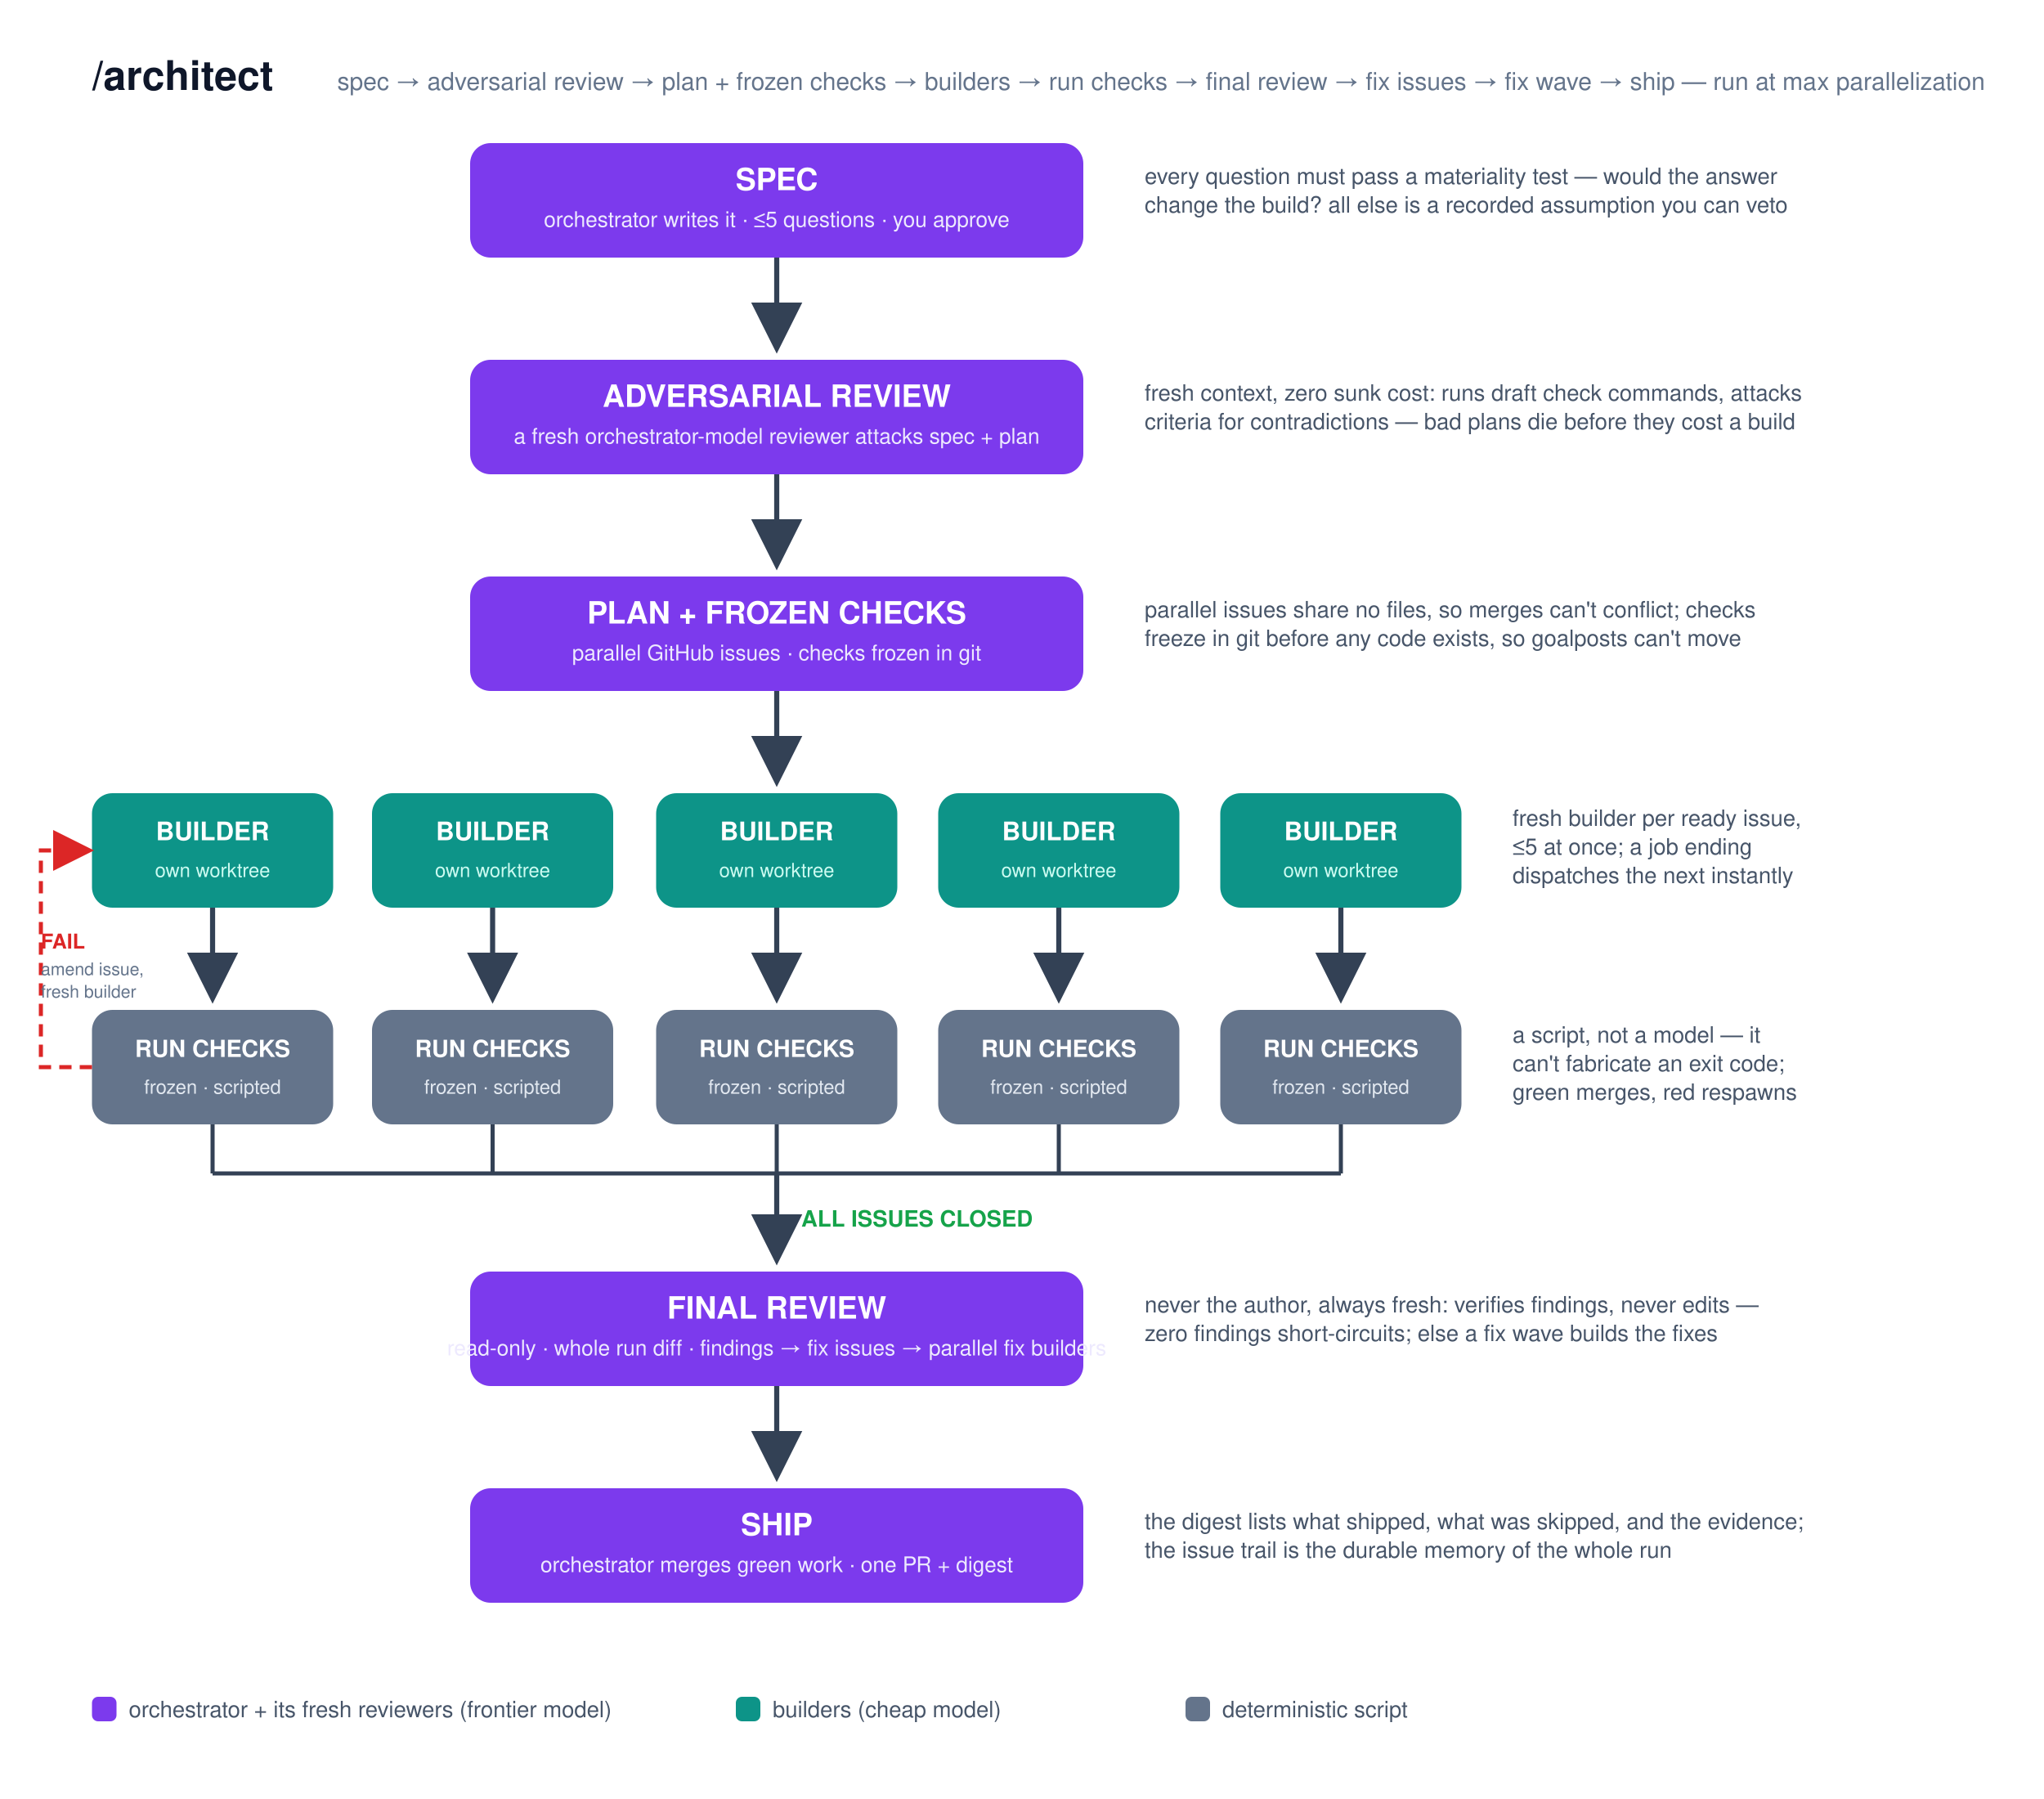
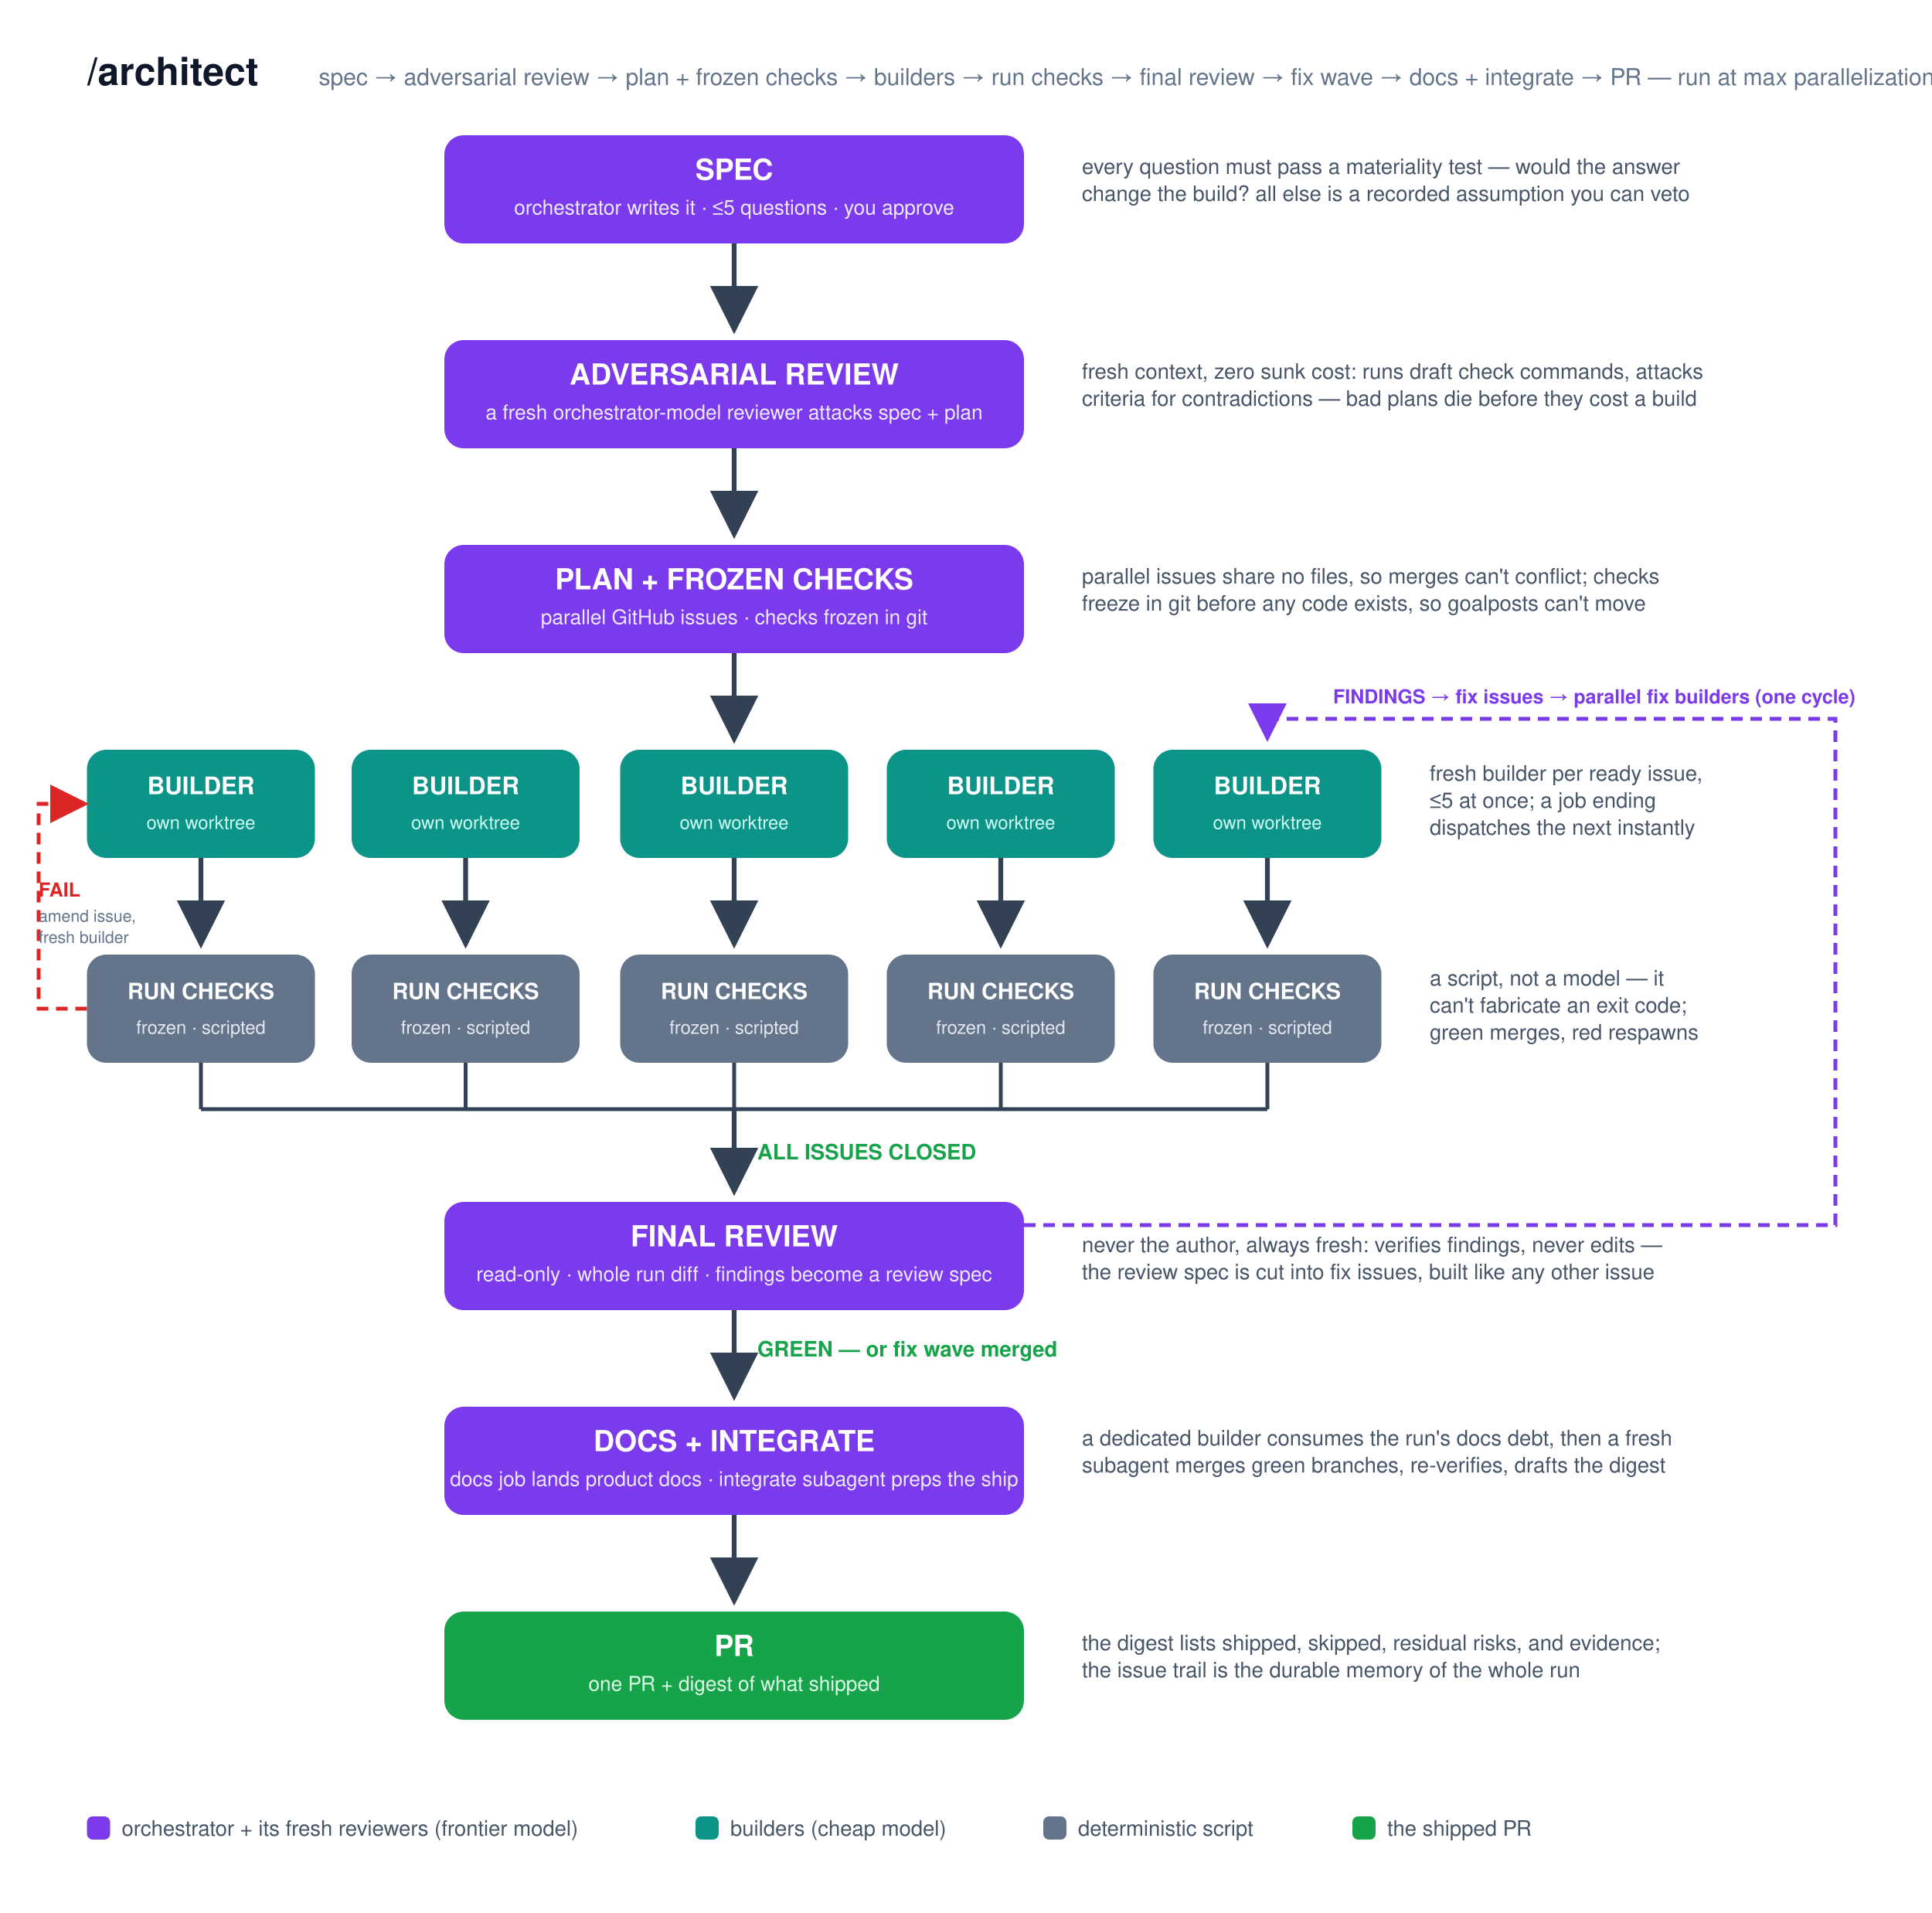
- <svg xmlns="http://www.w3.org/2000/svg" viewBox="0 0 1000 880" font-family="-apple-system,'Segoe UI',Helvetica,Arial,sans-serif">
+ <svg xmlns="http://www.w3.org/2000/svg" viewBox="0 0 1000 990" font-family="-apple-system,'Segoe UI',Helvetica,Arial,sans-serif">
  <defs>
    <marker id="arr" markerWidth="10" markerHeight="10" refX="8" refY="5" orient="auto">
      <path d="M0,0 L10,5 L0,10 z" fill="#334155" />
    </marker>
    <marker id="arrRed" markerWidth="10" markerHeight="10" refX="8" refY="5" orient="auto">
      <path d="M0,0 L10,5 L0,10 z" fill="#dc2626" />
    </marker>
+     <marker id="arrPurple" markerWidth="10" markerHeight="10" refX="8" refY="5" orient="auto">
+       <path d="M0,0 L10,5 L0,10 z" fill="#7c3aed" />
+     </marker>
  </defs>
-   <rect width="1000" height="880" fill="#ffffff" />
+   <rect width="1000" height="990" fill="#ffffff" />
  <text x="45" y="44" font-size="20" font-weight="700" fill="#0f172a">/architect</text>
-   <text x="165" y="44" font-size="12" fill="#64748b">spec → adversarial review → plan + frozen checks → builders → run checks → final review → fix issues → fix wave → ship — run at max parallelization</text>
+   <text x="165" y="44" font-size="12" fill="#64748b">spec → adversarial review → plan + frozen checks → builders → run checks → final review → fix wave → docs + integrate → PR — run at max parallelization</text>
  <line x1="380" y1="126" x2="380" y2="168" stroke="#334155" stroke-width="2.5" marker-end="url(#arr)" />
  <line x1="380" y1="232" x2="380" y2="274" stroke="#334155" stroke-width="2.5" marker-end="url(#arr)" />
  <line x1="380" y1="338" x2="380" y2="380" stroke="#334155" stroke-width="2.5" marker-end="url(#arr)" />
  <rect x="230" y="70" width="300" height="56" rx="10" fill="#7c3aed" />
  <text x="380" y="93" font-size="15" font-weight="700" fill="#ffffff" text-anchor="middle">SPEC</text>
  <text x="380" y="111" font-size="10.5" fill="#ede9fe" text-anchor="middle">orchestrator writes it · ≤5 questions · you approve</text>
  <text x="560" y="90" font-size="11" fill="#475569">every question must pass a materiality test — would the answer</text>
  <text x="560" y="104" font-size="11" fill="#475569">change the build? all else is a recorded assumption you can veto</text>
  <rect x="230" y="176" width="300" height="56" rx="10" fill="#7c3aed" />
  <text x="380" y="199" font-size="15" font-weight="700" fill="#ffffff" text-anchor="middle">ADVERSARIAL REVIEW</text>
  <text x="380" y="217" font-size="10.5" fill="#ede9fe" text-anchor="middle">a fresh orchestrator-model reviewer attacks spec + plan</text>
  <text x="560" y="196" font-size="11" fill="#475569">fresh context, zero sunk cost: runs draft check commands, attacks</text>
  <text x="560" y="210" font-size="11" fill="#475569">criteria for contradictions — bad plans die before they cost a build</text>
  <rect x="230" y="282" width="300" height="56" rx="10" fill="#7c3aed" />
  <text x="380" y="305" font-size="15" font-weight="700" fill="#ffffff" text-anchor="middle">PLAN + FROZEN CHECKS</text>
  <text x="380" y="323" font-size="10.5" fill="#ede9fe" text-anchor="middle">parallel GitHub issues · checks frozen in git</text>
  <text x="560" y="302" font-size="11" fill="#475569">parallel issues share no files, so merges can't conflict; checks</text>
  <text x="560" y="316" font-size="11" fill="#475569">freeze in git before any code exists, so goalposts can't move</text>
  <rect x="45" y="388" width="118" height="56" rx="10" fill="#0d9488" />
  <rect x="182" y="388" width="118" height="56" rx="10" fill="#0d9488" />
  <rect x="321" y="388" width="118" height="56" rx="10" fill="#0d9488" />
  <rect x="459" y="388" width="118" height="56" rx="10" fill="#0d9488" />
  <rect x="597" y="388" width="118" height="56" rx="10" fill="#0d9488" />
  <text x="104" y="411" font-size="12.5" font-weight="700" fill="#ffffff" text-anchor="middle">BUILDER</text>
  <text x="241" y="411" font-size="12.5" font-weight="700" fill="#ffffff" text-anchor="middle">BUILDER</text>
  <text x="380" y="411" font-size="12.5" font-weight="700" fill="#ffffff" text-anchor="middle">BUILDER</text>
  <text x="518" y="411" font-size="12.5" font-weight="700" fill="#ffffff" text-anchor="middle">BUILDER</text>
  <text x="656" y="411" font-size="12.5" font-weight="700" fill="#ffffff" text-anchor="middle">BUILDER</text>
  <text x="104" y="429" font-size="9.5" fill="#ccfbf1" text-anchor="middle">own worktree</text>
  <text x="241" y="429" font-size="9.5" fill="#ccfbf1" text-anchor="middle">own worktree</text>
  <text x="380" y="429" font-size="9.5" fill="#ccfbf1" text-anchor="middle">own worktree</text>
  <text x="518" y="429" font-size="9.5" fill="#ccfbf1" text-anchor="middle">own worktree</text>
  <text x="656" y="429" font-size="9.5" fill="#ccfbf1" text-anchor="middle">own worktree</text>
  <text x="740" y="404" font-size="11" fill="#475569">fresh builder per ready issue,</text>
  <text x="740" y="418" font-size="11" fill="#475569">≤5 at once; a job ending</text>
  <text x="740" y="432" font-size="11" fill="#475569">dispatches the next instantly</text>
  <line x1="104" y1="444" x2="104" y2="486" stroke="#334155" stroke-width="2.5" marker-end="url(#arr)" />
  <line x1="241" y1="444" x2="241" y2="486" stroke="#334155" stroke-width="2.5" marker-end="url(#arr)" />
  <line x1="380" y1="444" x2="380" y2="486" stroke="#334155" stroke-width="2.5" marker-end="url(#arr)" />
  <line x1="518" y1="444" x2="518" y2="486" stroke="#334155" stroke-width="2.5" marker-end="url(#arr)" />
  <line x1="656" y1="444" x2="656" y2="486" stroke="#334155" stroke-width="2.5" marker-end="url(#arr)" />
  <rect x="45" y="494" width="118" height="56" rx="10" fill="#64748b" />
  <rect x="182" y="494" width="118" height="56" rx="10" fill="#64748b" />
  <rect x="321" y="494" width="118" height="56" rx="10" fill="#64748b" />
  <rect x="459" y="494" width="118" height="56" rx="10" fill="#64748b" />
  <rect x="597" y="494" width="118" height="56" rx="10" fill="#64748b" />
  <text x="104" y="517" font-size="11.5" font-weight="700" fill="#ffffff" text-anchor="middle">RUN CHECKS</text>
  <text x="241" y="517" font-size="11.5" font-weight="700" fill="#ffffff" text-anchor="middle">RUN CHECKS</text>
  <text x="380" y="517" font-size="11.5" font-weight="700" fill="#ffffff" text-anchor="middle">RUN CHECKS</text>
  <text x="518" y="517" font-size="11.5" font-weight="700" fill="#ffffff" text-anchor="middle">RUN CHECKS</text>
  <text x="656" y="517" font-size="11.5" font-weight="700" fill="#ffffff" text-anchor="middle">RUN CHECKS</text>
  <text x="104" y="535" font-size="9.5" fill="#e2e8f0" text-anchor="middle">frozen · scripted</text>
  <text x="241" y="535" font-size="9.5" fill="#e2e8f0" text-anchor="middle">frozen · scripted</text>
  <text x="380" y="535" font-size="9.5" fill="#e2e8f0" text-anchor="middle">frozen · scripted</text>
  <text x="518" y="535" font-size="9.5" fill="#e2e8f0" text-anchor="middle">frozen · scripted</text>
  <text x="656" y="535" font-size="9.5" fill="#e2e8f0" text-anchor="middle">frozen · scripted</text>
  <text x="740" y="510" font-size="11" fill="#475569">a script, not a model — it</text>
  <text x="740" y="524" font-size="11" fill="#475569">can't fabricate an exit code;</text>
  <text x="740" y="538" font-size="11" fill="#475569">green merges, red respawns</text>
  <path d="M 45 522 H 20 V 416 H 42" fill="none" stroke="#dc2626" stroke-width="2" stroke-dasharray="6 4" marker-end="url(#arrRed)" />
  <text x="20" y="464" font-size="10" font-weight="700" fill="#dc2626">FAIL</text>
  <text x="20" y="477" font-size="8.5" fill="#64748b">amend issue,</text>
  <text x="20" y="488" font-size="8.5" fill="#64748b">fresh builder</text>
  <line x1="104" y1="550" x2="104" y2="574" stroke="#334155" stroke-width="2" />
  <line x1="241" y1="550" x2="241" y2="574" stroke="#334155" stroke-width="2" />
  <line x1="380" y1="550" x2="380" y2="574" stroke="#334155" stroke-width="2" />
  <line x1="518" y1="550" x2="518" y2="574" stroke="#334155" stroke-width="2" />
  <line x1="656" y1="550" x2="656" y2="574" stroke="#334155" stroke-width="2" />
  <line x1="104" y1="574" x2="656" y2="574" stroke="#334155" stroke-width="2" />
  <line x1="380" y1="574" x2="380" y2="614" stroke="#334155" stroke-width="2.5" marker-end="url(#arr)" />
  <text x="392" y="600" font-size="11" font-weight="700" fill="#16a34a">ALL ISSUES CLOSED</text>
  <rect x="230" y="622" width="300" height="56" rx="10" fill="#7c3aed" />
  <text x="380" y="645" font-size="15" font-weight="700" fill="#ffffff" text-anchor="middle">FINAL REVIEW</text>
-   <text x="380" y="663" font-size="10.5" fill="#ede9fe" text-anchor="middle">read-only · whole run diff · findings → fix issues → parallel fix builders</text>
-   <text x="560" y="642" font-size="11" fill="#475569">never the author, always fresh: verifies findings, never edits —</text>
-   <text x="560" y="656" font-size="11" fill="#475569">zero findings short-circuits; else a fix wave builds the fixes</text>
+   <text x="380" y="663" font-size="10.5" fill="#ede9fe" text-anchor="middle">read-only · whole run diff · findings become a review spec</text>
+   <text x="560" y="648" font-size="11" fill="#475569">never the author, always fresh: verifies findings, never edits —</text>
+   <text x="560" y="662" font-size="11" fill="#475569">the review spec is cut into fix issues, built like any other issue</text>
+   <path d="M 530 634 H 950 V 372 H 656 V 380" fill="none" stroke="#7c3aed" stroke-width="2" stroke-dasharray="6 4" marker-end="url(#arrPurple)" />
+   <text x="690" y="364" font-size="10" font-weight="700" fill="#7c3aed">FINDINGS → fix issues → parallel fix builders (one cycle)</text>
  <line x1="380" y1="678" x2="380" y2="720" stroke="#334155" stroke-width="2.5" marker-end="url(#arr)" />
+   <text x="392" y="702" font-size="11" font-weight="700" fill="#16a34a">GREEN — or fix wave merged</text>
  <rect x="230" y="728" width="300" height="56" rx="10" fill="#7c3aed" />
-   <text x="380" y="751" font-size="15" font-weight="700" fill="#ffffff" text-anchor="middle">SHIP</text>
-   <text x="380" y="769" font-size="10.5" fill="#ede9fe" text-anchor="middle">orchestrator merges green work · one PR + digest</text>
-   <text x="560" y="748" font-size="11" fill="#475569">the digest lists what shipped, what was skipped, and the evidence;</text>
-   <text x="560" y="762" font-size="11" fill="#475569">the issue trail is the durable memory of the whole run</text>
-   <rect x="45" y="830" width="12" height="12" rx="3" fill="#7c3aed" />
-   <text x="63" y="840" font-size="11" fill="#475569">orchestrator + its fresh reviewers (frontier model)</text>
-   <rect x="360" y="830" width="12" height="12" rx="3" fill="#0d9488" />
-   <text x="378" y="840" font-size="11" fill="#475569">builders (cheap model)</text>
-   <rect x="580" y="830" width="12" height="12" rx="3" fill="#64748b" />
-   <text x="598" y="840" font-size="11" fill="#475569">deterministic script</text>
+   <text x="380" y="751" font-size="15" font-weight="700" fill="#ffffff" text-anchor="middle">DOCS + INTEGRATE</text>
+   <text x="380" y="769" font-size="10.5" fill="#ede9fe" text-anchor="middle">docs job lands product docs · integrate subagent preps the ship</text>
+   <text x="560" y="748" font-size="11" fill="#475569">a dedicated builder consumes the run's docs debt, then a fresh</text>
+   <text x="560" y="762" font-size="11" fill="#475569">subagent merges green branches, re-verifies, drafts the digest</text>
+   <line x1="380" y1="784" x2="380" y2="826" stroke="#334155" stroke-width="2.5" marker-end="url(#arr)" />
+   <rect x="230" y="834" width="300" height="56" rx="10" fill="#16a34a" />
+   <text x="380" y="857" font-size="15" font-weight="700" fill="#ffffff" text-anchor="middle">PR</text>
+   <text x="380" y="875" font-size="10.5" fill="#dcfce7" text-anchor="middle">one PR + digest of what shipped</text>
+   <text x="560" y="854" font-size="11" fill="#475569">the digest lists shipped, skipped, residual risks, and evidence;</text>
+   <text x="560" y="868" font-size="11" fill="#475569">the issue trail is the durable memory of the whole run</text>
+   <rect x="45" y="940" width="12" height="12" rx="3" fill="#7c3aed" />
+   <text x="63" y="950" font-size="11" fill="#475569">orchestrator + its fresh reviewers (frontier model)</text>
+   <rect x="360" y="940" width="12" height="12" rx="3" fill="#0d9488" />
+   <text x="378" y="950" font-size="11" fill="#475569">builders (cheap model)</text>
+   <rect x="540" y="940" width="12" height="12" rx="3" fill="#64748b" />
+   <text x="558" y="950" font-size="11" fill="#475569">deterministic script</text>
+   <rect x="700" y="940" width="12" height="12" rx="3" fill="#16a34a" />
+   <text x="718" y="950" font-size="11" fill="#475569">the shipped PR</text>
</svg>
